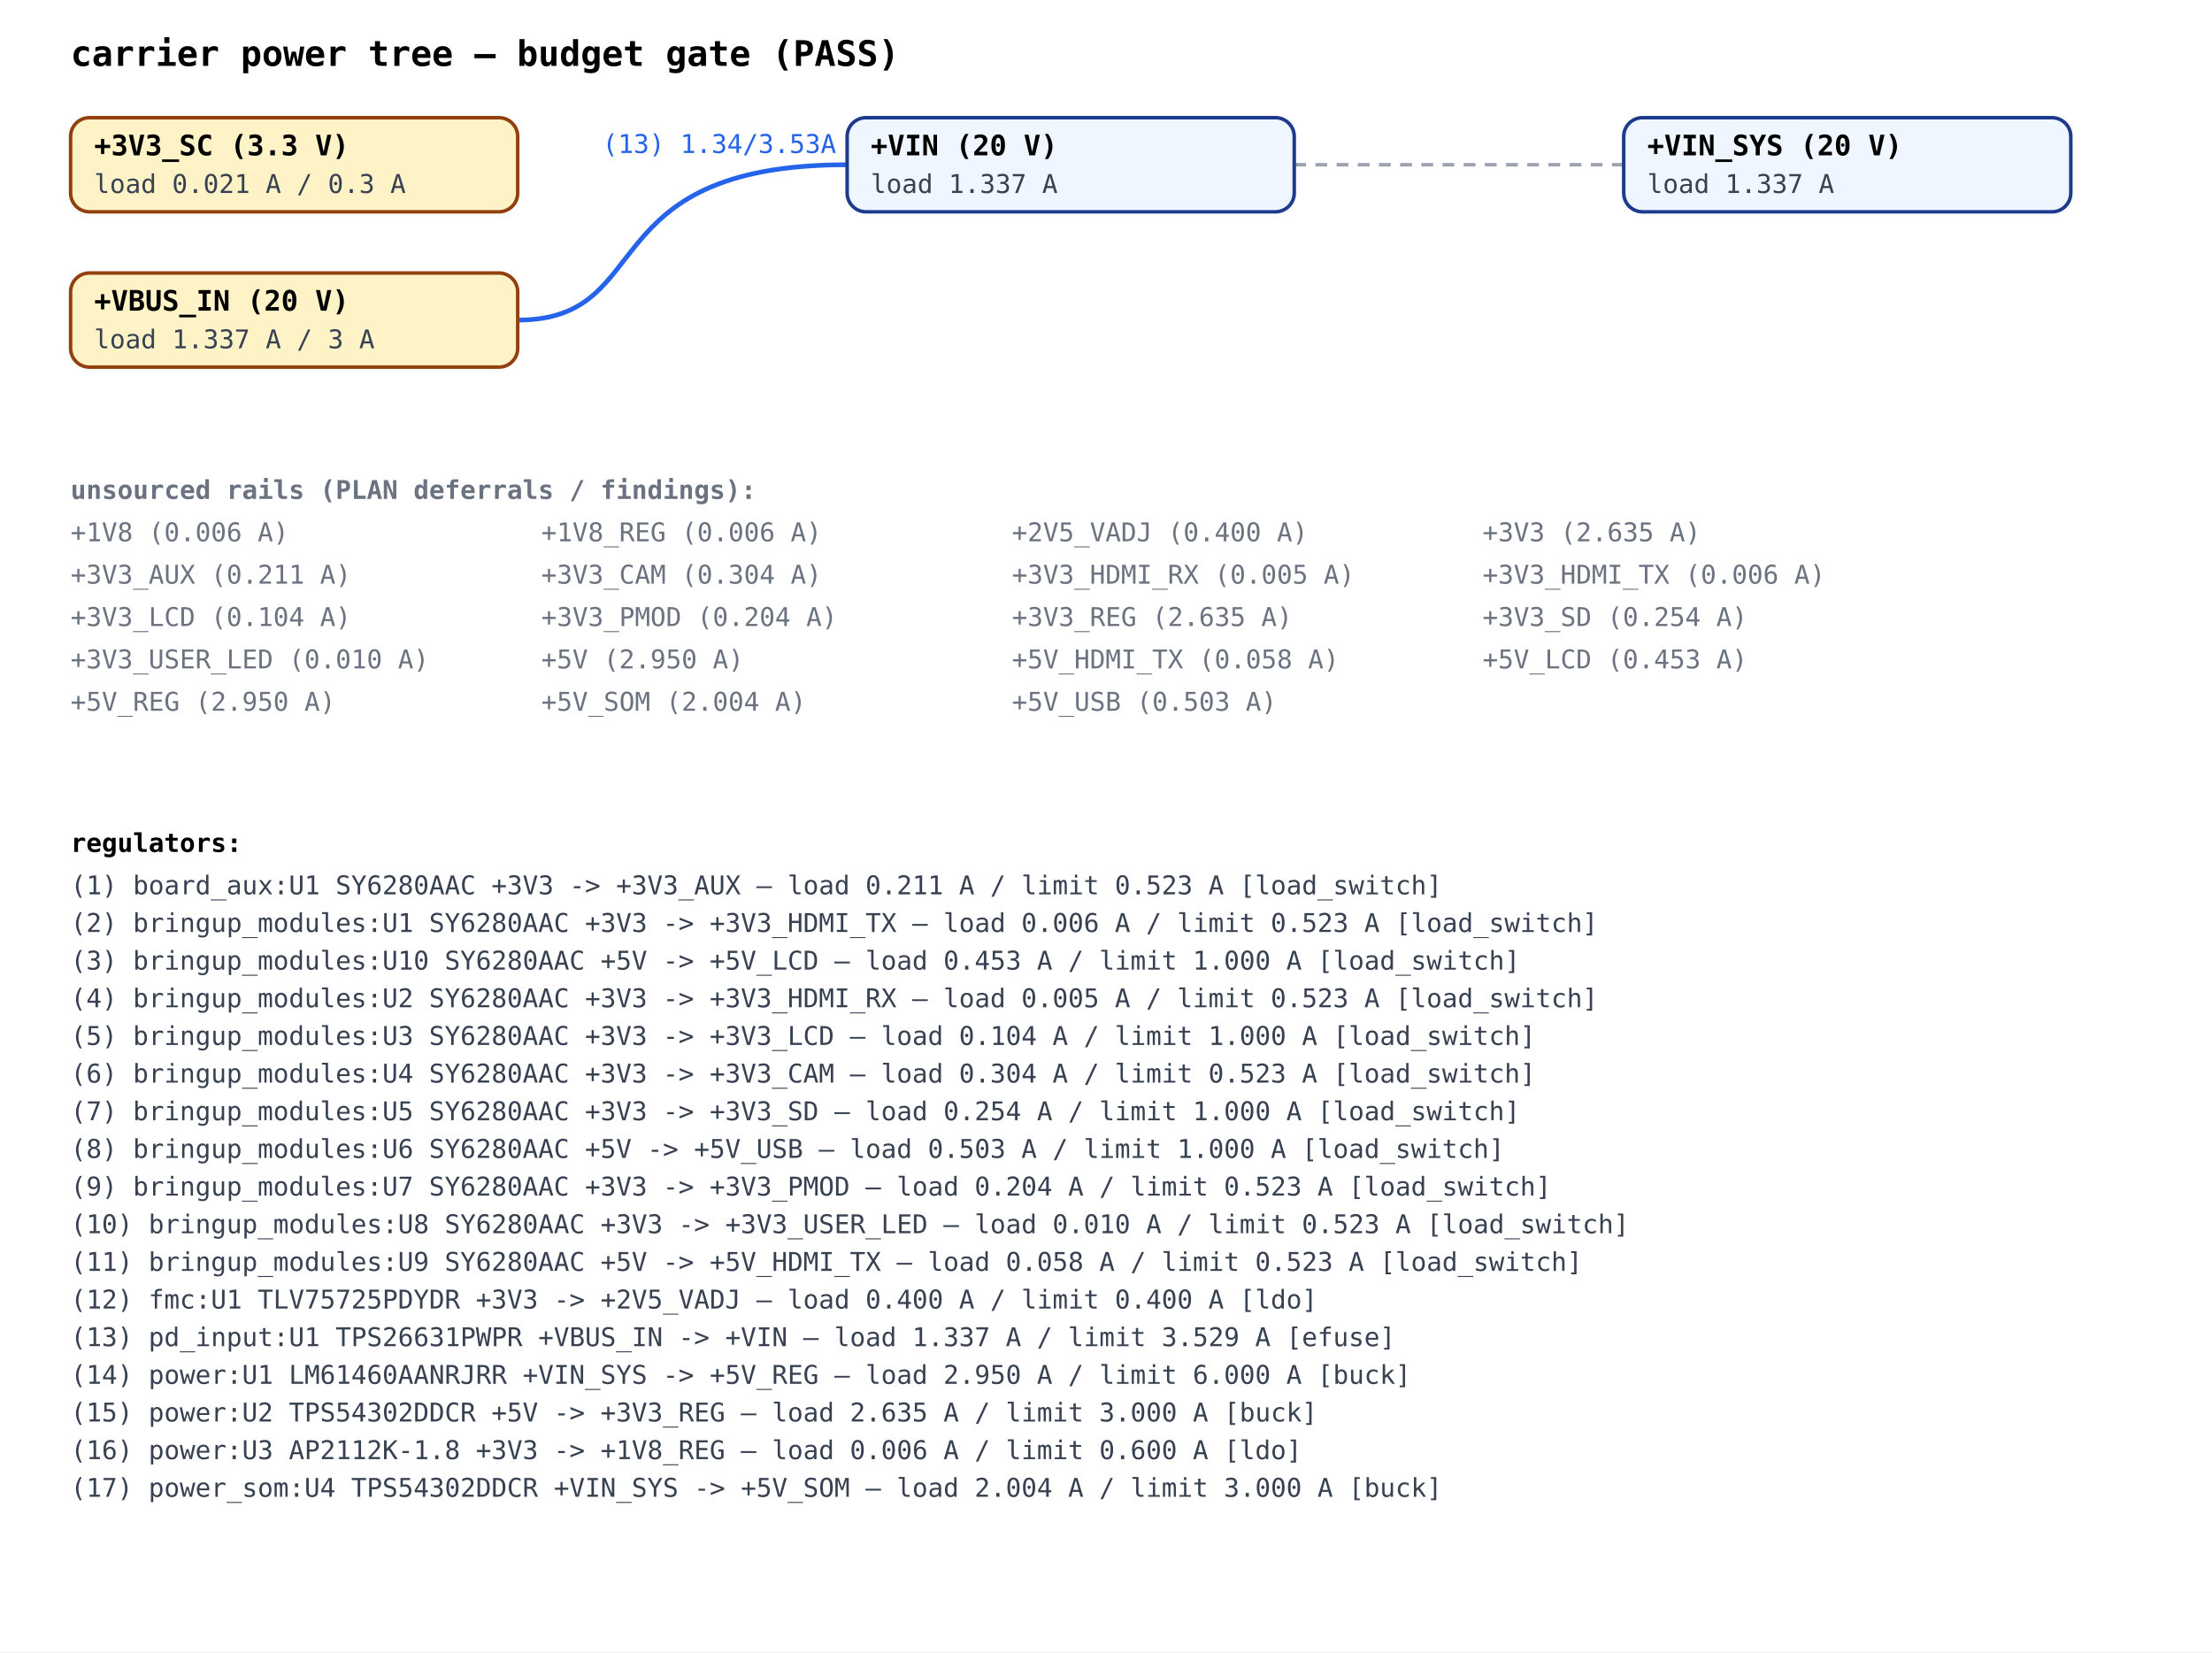
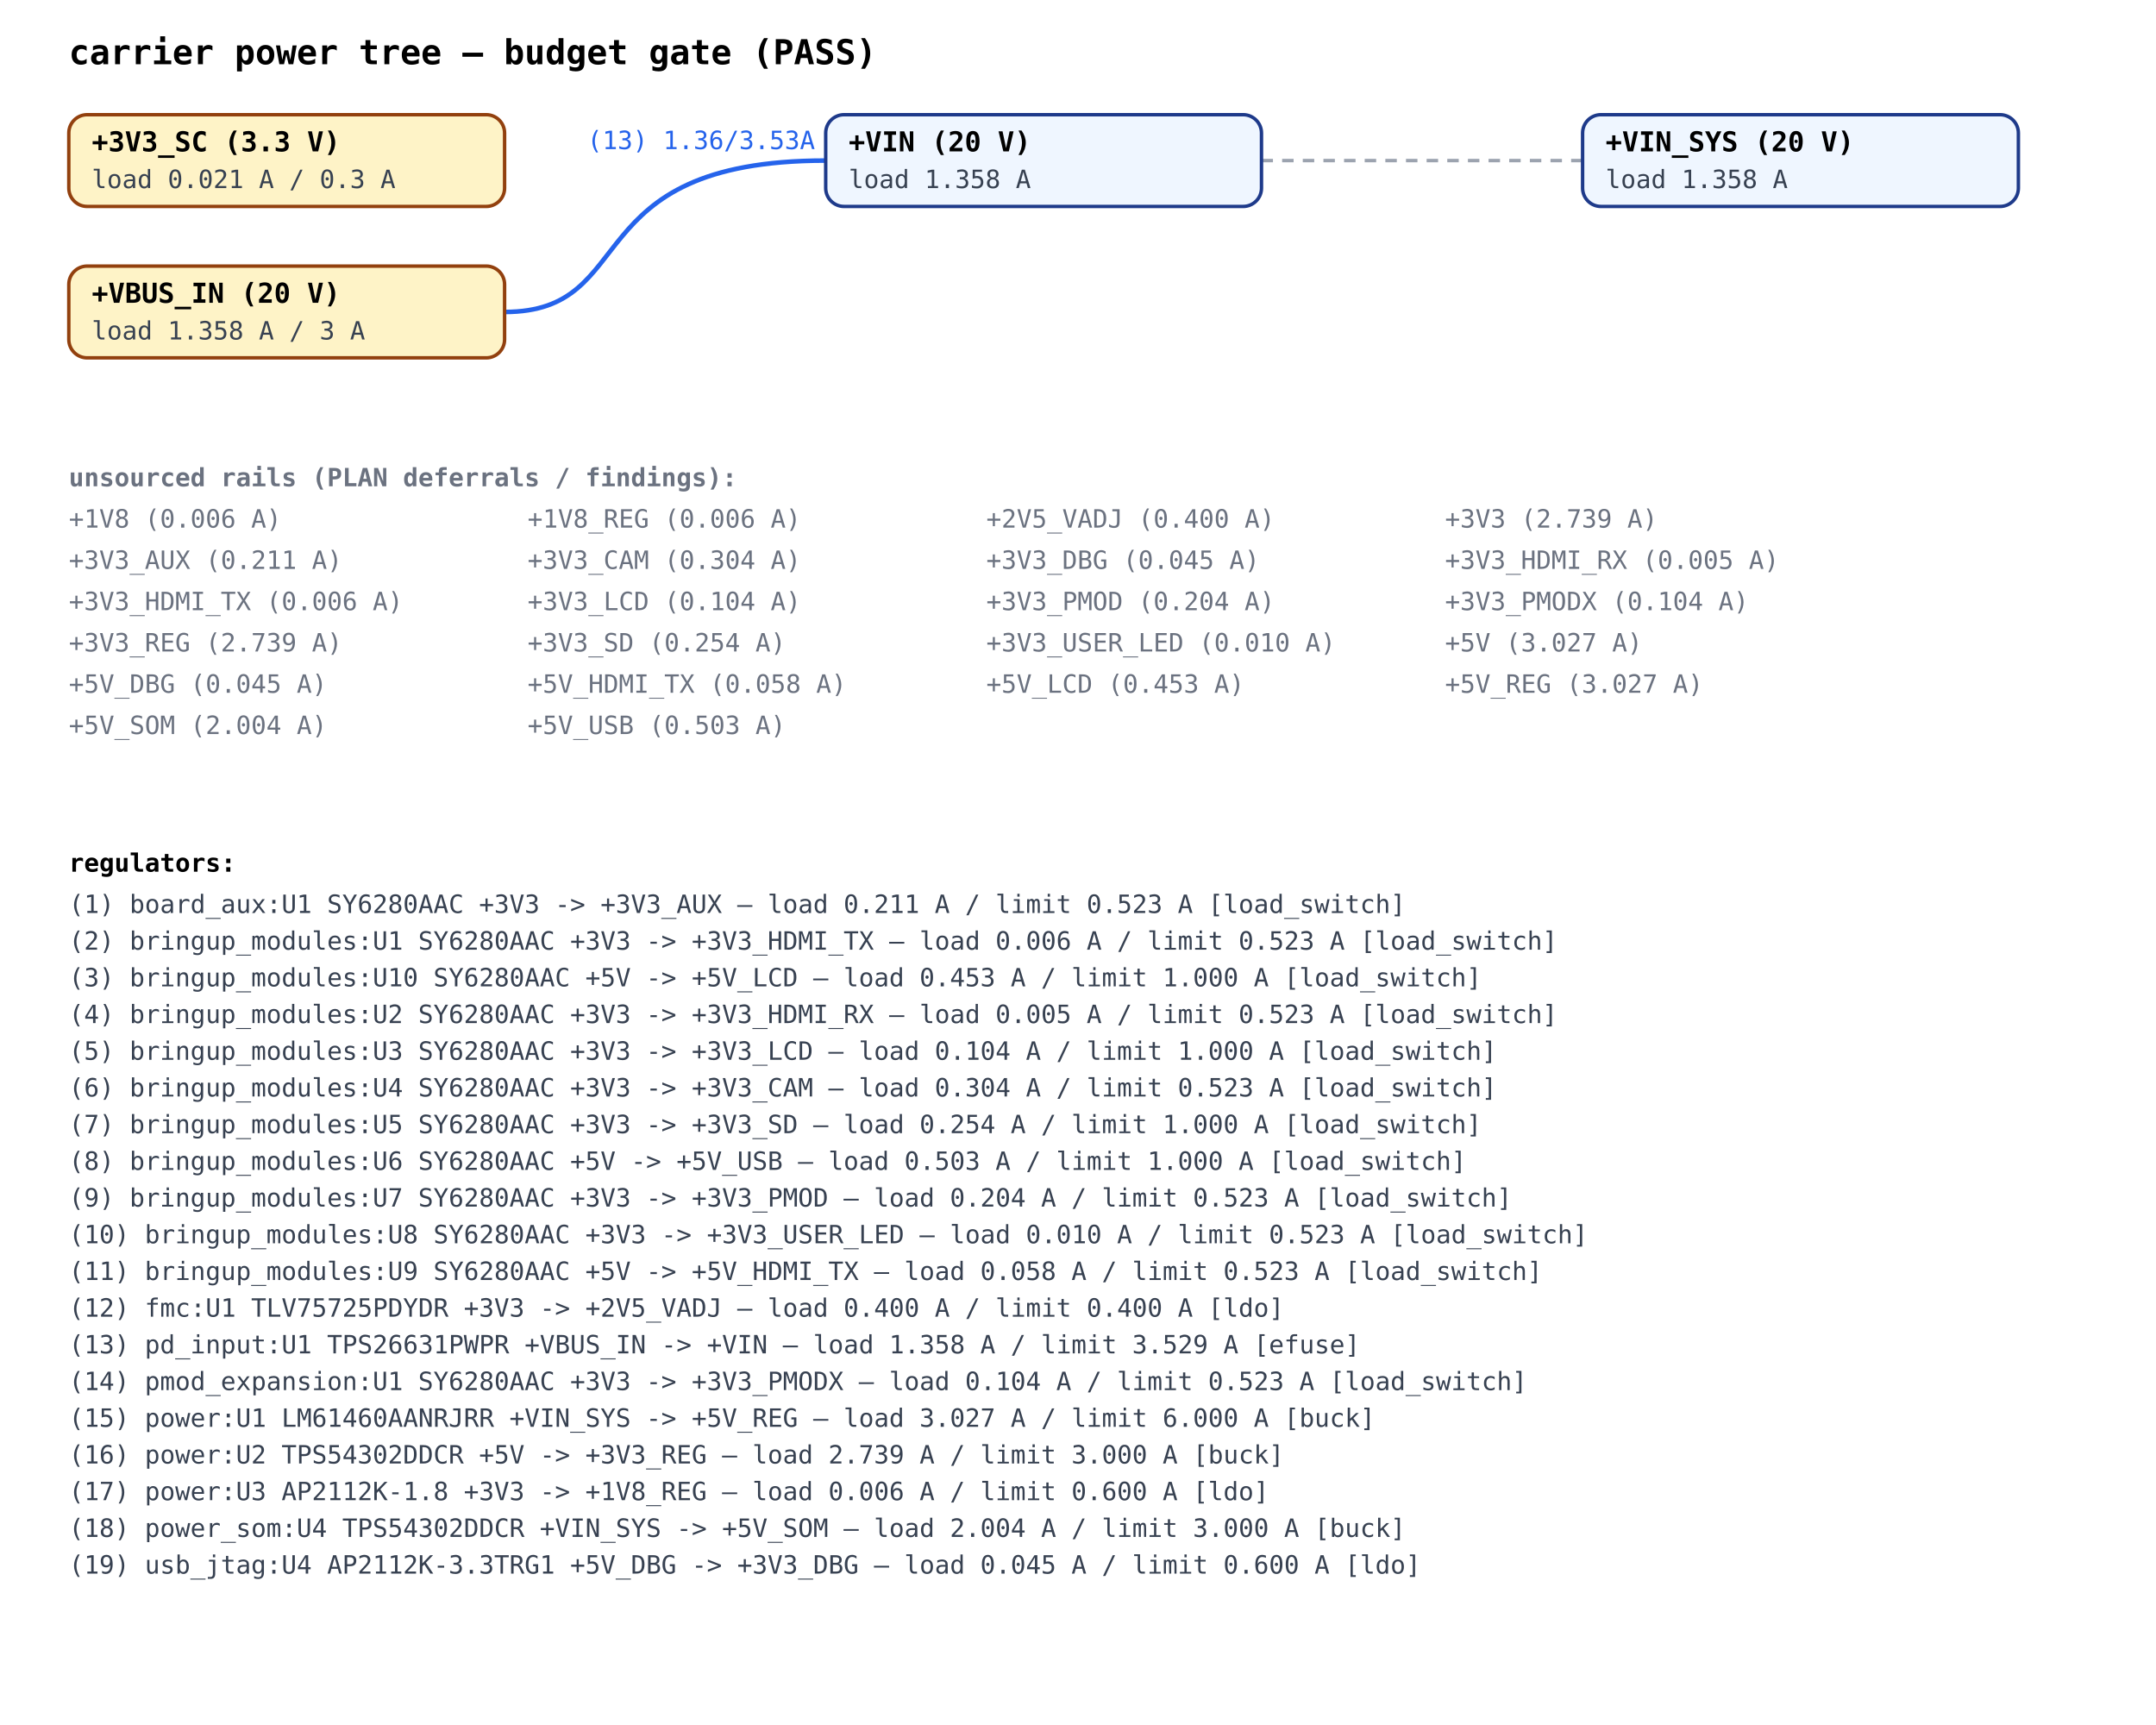
- <svg xmlns="http://www.w3.org/2000/svg" viewBox="0 0 940 702" font-family="ui-monospace, SFMono-Regular, Menlo, monospace" font-size="11">
-   <rect width="940" height="702" fill="white" />
+ <svg xmlns="http://www.w3.org/2000/svg" viewBox="0 0 940 752" font-family="ui-monospace, SFMono-Regular, Menlo, monospace" font-size="11">
+   <rect width="940" height="752" fill="white" />
  <text x="30" y="28" font-size="15" font-weight="bold">carrier power tree — budget gate (PASS)</text>
  <path d="M220,136 C280,136 250,70 360,70" fill="none" stroke="#2563eb" stroke-width="2" />
  <rect x="254" y="54" width="105" height="14" fill="white" fill-opacity="0.85" />
-   <text x="256" y="65" fill="#2563eb">(13) 1.34/3.53A</text>
+   <text x="256" y="65" fill="#2563eb">(13) 1.36/3.53A</text>
  <line x1="550" y1="70" x2="690" y2="70" stroke="#9ca3af" stroke-width="1.5" stroke-dasharray="5,4" />
  <rect x="30" y="50" width="190" height="40" rx="8" fill="#fef3c7" stroke="#92400e" stroke-width="1.5" />
  <text x="40" y="66" font-weight="bold" font-size="12">+3V3_SC (3.3 V)</text>
  <text x="40" y="82" fill="#374151">load 0.021 A / 0.3 A</text>
  <rect x="30" y="116" width="190" height="40" rx="8" fill="#fef3c7" stroke="#92400e" stroke-width="1.5" />
  <text x="40" y="132" font-weight="bold" font-size="12">+VBUS_IN (20 V)</text>
-   <text x="40" y="148" fill="#374151">load 1.337 A / 3 A</text>
+   <text x="40" y="148" fill="#374151">load 1.358 A / 3 A</text>
  <rect x="360" y="50" width="190" height="40" rx="8" fill="#eff6ff" stroke="#1e3a8a" stroke-width="1.5" />
  <text x="370" y="66" font-weight="bold" font-size="12">+VIN (20 V)</text>
-   <text x="370" y="82" fill="#374151">load 1.337 A</text>
+   <text x="370" y="82" fill="#374151">load 1.358 A</text>
  <rect x="690" y="50" width="190" height="40" rx="8" fill="#eff6ff" stroke="#1e3a8a" stroke-width="1.5" />
  <text x="700" y="66" font-weight="bold" font-size="12">+VIN_SYS (20 V)</text>
-   <text x="700" y="82" fill="#374151">load 1.337 A</text>
+   <text x="700" y="82" fill="#374151">load 1.358 A</text>
  <text x="30" y="212" font-weight="bold" fill="#6b7280">unsourced rails (PLAN deferrals / findings):</text>
  <text x="30" y="230" fill="#6b7280">+1V8 (0.006 A)</text>
  <text x="230" y="230" fill="#6b7280">+1V8_REG (0.006 A)</text>
  <text x="430" y="230" fill="#6b7280">+2V5_VADJ (0.400 A)</text>
-   <text x="630" y="230" fill="#6b7280">+3V3 (2.635 A)</text>
+   <text x="630" y="230" fill="#6b7280">+3V3 (2.739 A)</text>
  <text x="30" y="248" fill="#6b7280">+3V3_AUX (0.211 A)</text>
  <text x="230" y="248" fill="#6b7280">+3V3_CAM (0.304 A)</text>
-   <text x="430" y="248" fill="#6b7280">+3V3_HDMI_RX (0.005 A)</text>
-   <text x="630" y="248" fill="#6b7280">+3V3_HDMI_TX (0.006 A)</text>
-   <text x="30" y="266" fill="#6b7280">+3V3_LCD (0.104 A)</text>
-   <text x="230" y="266" fill="#6b7280">+3V3_PMOD (0.204 A)</text>
-   <text x="430" y="266" fill="#6b7280">+3V3_REG (2.635 A)</text>
-   <text x="630" y="266" fill="#6b7280">+3V3_SD (0.254 A)</text>
-   <text x="30" y="284" fill="#6b7280">+3V3_USER_LED (0.010 A)</text>
-   <text x="230" y="284" fill="#6b7280">+5V (2.950 A)</text>
-   <text x="430" y="284" fill="#6b7280">+5V_HDMI_TX (0.058 A)</text>
-   <text x="630" y="284" fill="#6b7280">+5V_LCD (0.453 A)</text>
-   <text x="30" y="302" fill="#6b7280">+5V_REG (2.950 A)</text>
-   <text x="230" y="302" fill="#6b7280">+5V_SOM (2.004 A)</text>
-   <text x="430" y="302" fill="#6b7280">+5V_USB (0.503 A)</text>
-   <text x="30" y="362" font-weight="bold">regulators:</text>
-   <text x="30" y="380" fill="#374151">(1) board_aux:U1 SY6280AAC +3V3 -&gt; +3V3_AUX — load 0.211 A / limit 0.523 A [load_switch]</text>
-   <text x="30" y="396" fill="#374151">(2) bringup_modules:U1 SY6280AAC +3V3 -&gt; +3V3_HDMI_TX — load 0.006 A / limit 0.523 A [load_switch]</text>
-   <text x="30" y="412" fill="#374151">(3) bringup_modules:U10 SY6280AAC +5V -&gt; +5V_LCD — load 0.453 A / limit 1.000 A [load_switch]</text>
-   <text x="30" y="428" fill="#374151">(4) bringup_modules:U2 SY6280AAC +3V3 -&gt; +3V3_HDMI_RX — load 0.005 A / limit 0.523 A [load_switch]</text>
-   <text x="30" y="444" fill="#374151">(5) bringup_modules:U3 SY6280AAC +3V3 -&gt; +3V3_LCD — load 0.104 A / limit 1.000 A [load_switch]</text>
-   <text x="30" y="460" fill="#374151">(6) bringup_modules:U4 SY6280AAC +3V3 -&gt; +3V3_CAM — load 0.304 A / limit 0.523 A [load_switch]</text>
-   <text x="30" y="476" fill="#374151">(7) bringup_modules:U5 SY6280AAC +3V3 -&gt; +3V3_SD — load 0.254 A / limit 1.000 A [load_switch]</text>
-   <text x="30" y="492" fill="#374151">(8) bringup_modules:U6 SY6280AAC +5V -&gt; +5V_USB — load 0.503 A / limit 1.000 A [load_switch]</text>
-   <text x="30" y="508" fill="#374151">(9) bringup_modules:U7 SY6280AAC +3V3 -&gt; +3V3_PMOD — load 0.204 A / limit 0.523 A [load_switch]</text>
-   <text x="30" y="524" fill="#374151">(10) bringup_modules:U8 SY6280AAC +3V3 -&gt; +3V3_USER_LED — load 0.010 A / limit 0.523 A [load_switch]</text>
-   <text x="30" y="540" fill="#374151">(11) bringup_modules:U9 SY6280AAC +5V -&gt; +5V_HDMI_TX — load 0.058 A / limit 0.523 A [load_switch]</text>
-   <text x="30" y="556" fill="#374151">(12) fmc:U1 TLV75725PDYDR +3V3 -&gt; +2V5_VADJ — load 0.400 A / limit 0.400 A [ldo]</text>
-   <text x="30" y="572" fill="#374151">(13) pd_input:U1 TPS26631PWPR +VBUS_IN -&gt; +VIN — load 1.337 A / limit 3.529 A [efuse]</text>
-   <text x="30" y="588" fill="#374151">(14) power:U1 LM61460AANRJRR +VIN_SYS -&gt; +5V_REG — load 2.950 A / limit 6.000 A [buck]</text>
-   <text x="30" y="604" fill="#374151">(15) power:U2 TPS54302DDCR +5V -&gt; +3V3_REG — load 2.635 A / limit 3.000 A [buck]</text>
-   <text x="30" y="620" fill="#374151">(16) power:U3 AP2112K-1.8 +3V3 -&gt; +1V8_REG — load 0.006 A / limit 0.600 A [ldo]</text>
-   <text x="30" y="636" fill="#374151">(17) power_som:U4 TPS54302DDCR +VIN_SYS -&gt; +5V_SOM — load 2.004 A / limit 3.000 A [buck]</text>
+   <text x="430" y="248" fill="#6b7280">+3V3_DBG (0.045 A)</text>
+   <text x="630" y="248" fill="#6b7280">+3V3_HDMI_RX (0.005 A)</text>
+   <text x="30" y="266" fill="#6b7280">+3V3_HDMI_TX (0.006 A)</text>
+   <text x="230" y="266" fill="#6b7280">+3V3_LCD (0.104 A)</text>
+   <text x="430" y="266" fill="#6b7280">+3V3_PMOD (0.204 A)</text>
+   <text x="630" y="266" fill="#6b7280">+3V3_PMODX (0.104 A)</text>
+   <text x="30" y="284" fill="#6b7280">+3V3_REG (2.739 A)</text>
+   <text x="230" y="284" fill="#6b7280">+3V3_SD (0.254 A)</text>
+   <text x="430" y="284" fill="#6b7280">+3V3_USER_LED (0.010 A)</text>
+   <text x="630" y="284" fill="#6b7280">+5V (3.027 A)</text>
+   <text x="30" y="302" fill="#6b7280">+5V_DBG (0.045 A)</text>
+   <text x="230" y="302" fill="#6b7280">+5V_HDMI_TX (0.058 A)</text>
+   <text x="430" y="302" fill="#6b7280">+5V_LCD (0.453 A)</text>
+   <text x="630" y="302" fill="#6b7280">+5V_REG (3.027 A)</text>
+   <text x="30" y="320" fill="#6b7280">+5V_SOM (2.004 A)</text>
+   <text x="230" y="320" fill="#6b7280">+5V_USB (0.503 A)</text>
+   <text x="30" y="380" font-weight="bold">regulators:</text>
+   <text x="30" y="398" fill="#374151">(1) board_aux:U1 SY6280AAC +3V3 -&gt; +3V3_AUX — load 0.211 A / limit 0.523 A [load_switch]</text>
+   <text x="30" y="414" fill="#374151">(2) bringup_modules:U1 SY6280AAC +3V3 -&gt; +3V3_HDMI_TX — load 0.006 A / limit 0.523 A [load_switch]</text>
+   <text x="30" y="430" fill="#374151">(3) bringup_modules:U10 SY6280AAC +5V -&gt; +5V_LCD — load 0.453 A / limit 1.000 A [load_switch]</text>
+   <text x="30" y="446" fill="#374151">(4) bringup_modules:U2 SY6280AAC +3V3 -&gt; +3V3_HDMI_RX — load 0.005 A / limit 0.523 A [load_switch]</text>
+   <text x="30" y="462" fill="#374151">(5) bringup_modules:U3 SY6280AAC +3V3 -&gt; +3V3_LCD — load 0.104 A / limit 1.000 A [load_switch]</text>
+   <text x="30" y="478" fill="#374151">(6) bringup_modules:U4 SY6280AAC +3V3 -&gt; +3V3_CAM — load 0.304 A / limit 0.523 A [load_switch]</text>
+   <text x="30" y="494" fill="#374151">(7) bringup_modules:U5 SY6280AAC +3V3 -&gt; +3V3_SD — load 0.254 A / limit 1.000 A [load_switch]</text>
+   <text x="30" y="510" fill="#374151">(8) bringup_modules:U6 SY6280AAC +5V -&gt; +5V_USB — load 0.503 A / limit 1.000 A [load_switch]</text>
+   <text x="30" y="526" fill="#374151">(9) bringup_modules:U7 SY6280AAC +3V3 -&gt; +3V3_PMOD — load 0.204 A / limit 0.523 A [load_switch]</text>
+   <text x="30" y="542" fill="#374151">(10) bringup_modules:U8 SY6280AAC +3V3 -&gt; +3V3_USER_LED — load 0.010 A / limit 0.523 A [load_switch]</text>
+   <text x="30" y="558" fill="#374151">(11) bringup_modules:U9 SY6280AAC +5V -&gt; +5V_HDMI_TX — load 0.058 A / limit 0.523 A [load_switch]</text>
+   <text x="30" y="574" fill="#374151">(12) fmc:U1 TLV75725PDYDR +3V3 -&gt; +2V5_VADJ — load 0.400 A / limit 0.400 A [ldo]</text>
+   <text x="30" y="590" fill="#374151">(13) pd_input:U1 TPS26631PWPR +VBUS_IN -&gt; +VIN — load 1.358 A / limit 3.529 A [efuse]</text>
+   <text x="30" y="606" fill="#374151">(14) pmod_expansion:U1 SY6280AAC +3V3 -&gt; +3V3_PMODX — load 0.104 A / limit 0.523 A [load_switch]</text>
+   <text x="30" y="622" fill="#374151">(15) power:U1 LM61460AANRJRR +VIN_SYS -&gt; +5V_REG — load 3.027 A / limit 6.000 A [buck]</text>
+   <text x="30" y="638" fill="#374151">(16) power:U2 TPS54302DDCR +5V -&gt; +3V3_REG — load 2.739 A / limit 3.000 A [buck]</text>
+   <text x="30" y="654" fill="#374151">(17) power:U3 AP2112K-1.8 +3V3 -&gt; +1V8_REG — load 0.006 A / limit 0.600 A [ldo]</text>
+   <text x="30" y="670" fill="#374151">(18) power_som:U4 TPS54302DDCR +VIN_SYS -&gt; +5V_SOM — load 2.004 A / limit 3.000 A [buck]</text>
+   <text x="30" y="686" fill="#374151">(19) usb_jtag:U4 AP2112K-3.3TRG1 +5V_DBG -&gt; +3V3_DBG — load 0.045 A / limit 0.600 A [ldo]</text>
</svg>
